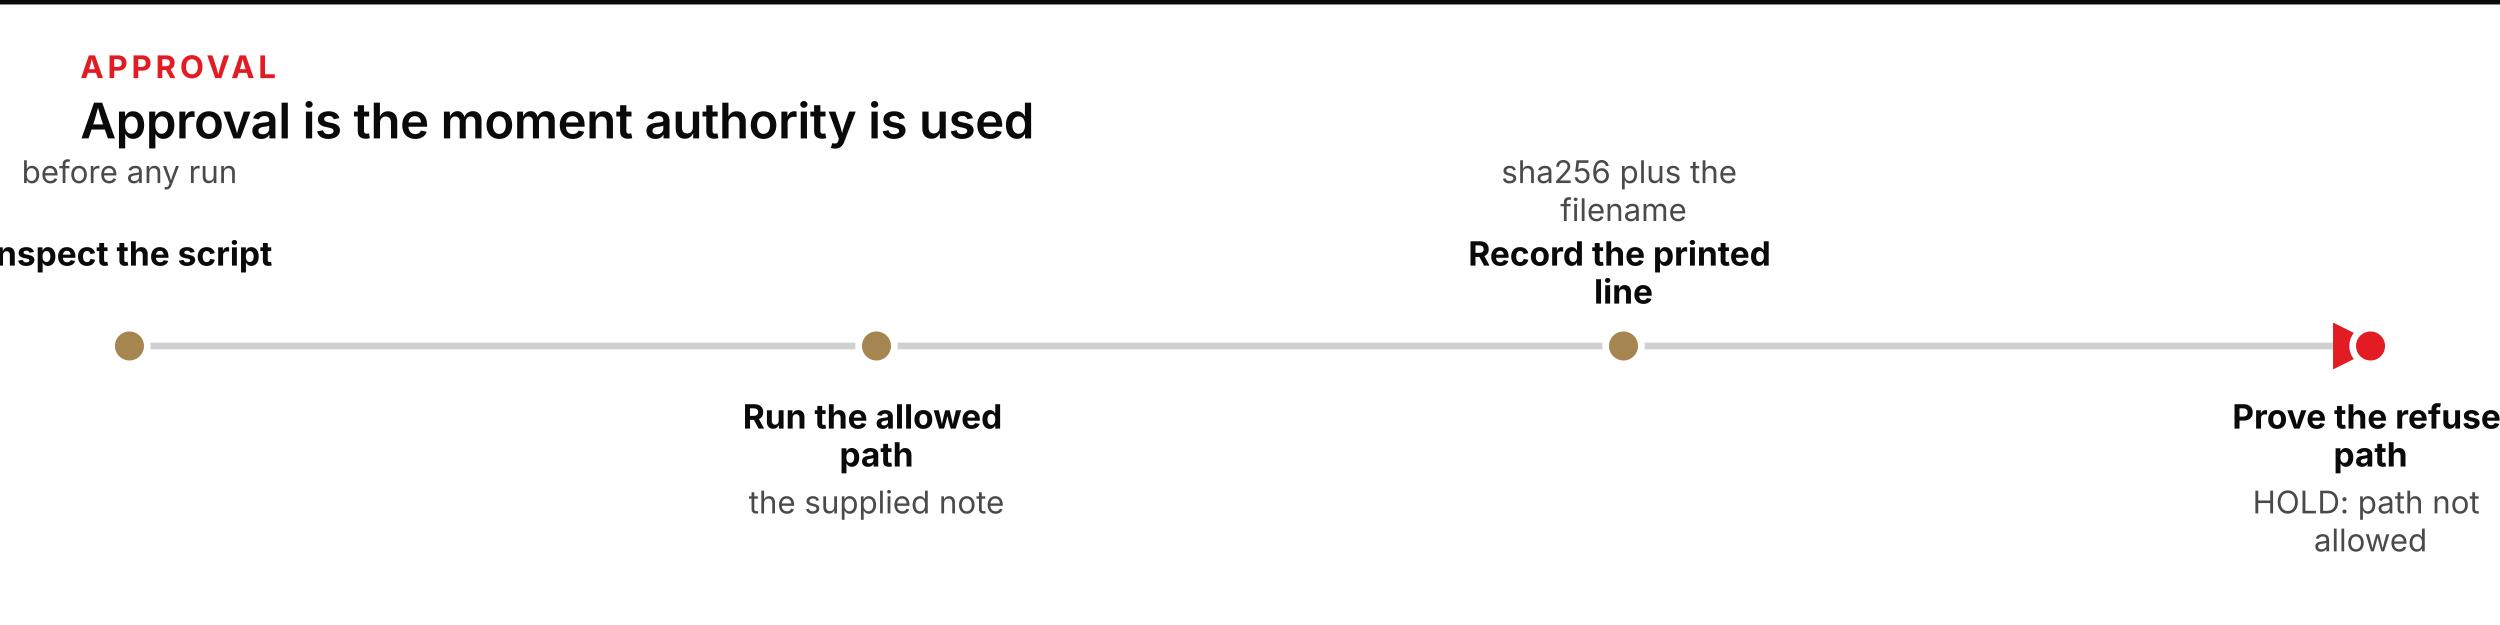
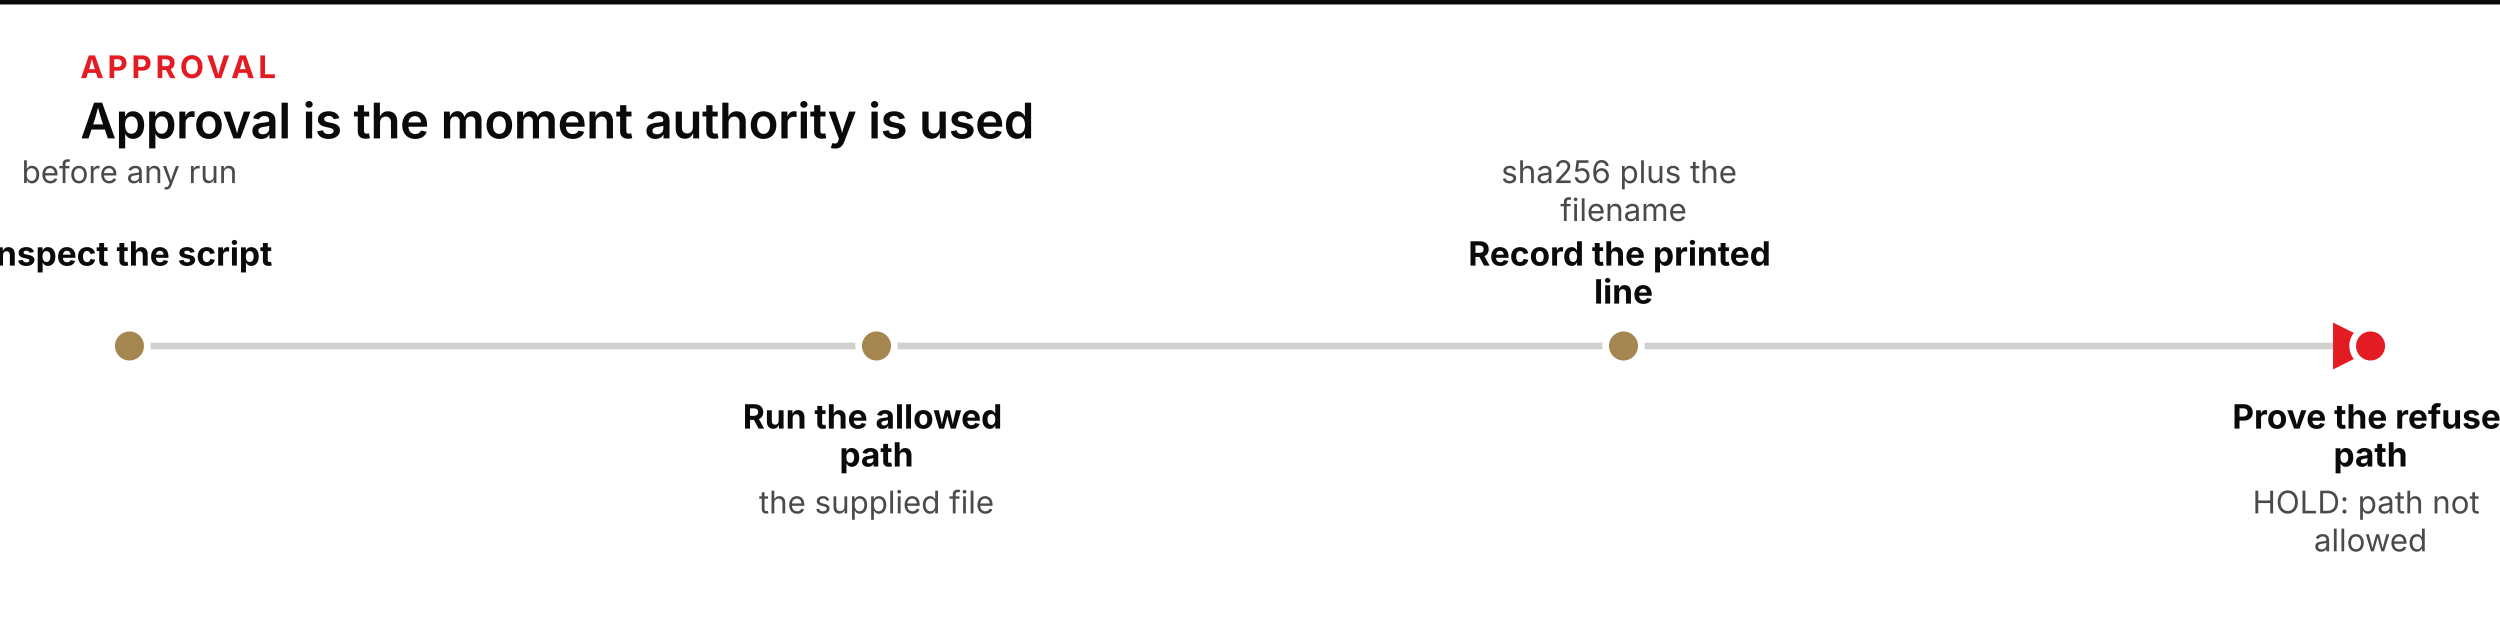
<svg xmlns="http://www.w3.org/2000/svg" viewBox="0 0 1120 280" width="1120" height="280" role="img" aria-labelledby="m03-approval-edge-title m03-approval-edge-desc">
  <style>
    text { font-family: Inter, "IBM Plex Sans", "Helvetica Neue", Arial, sans-serif; fill: #0A0A0A; }
    .eyebrow, .step, .micro { font-size: 14px; font-weight: 650; letter-spacing: 1.7px; }
    .eyebrow { fill: #E31C23; }
    .step, .micro { fill: #6B6B6B; }
    .figure-title { font-size: 22px; font-weight: 600; letter-spacing: -0.2px; }
    .label { font-size: 15px; font-weight: 650; }
    .body { font-size: 14px; font-weight: 430; fill: #4A4A4A; }
  </style>
  <rect width="1120" height="280" fill="#FFFFFF" />
  <path d="M 0 0 H 1120" stroke="#0A0A0A" stroke-width="4" />
  <text class="eyebrow" x="36" y="35">APPROVAL</text>
  <text class="figure-title" x="36" y="62" text-anchor="start">
    <tspan x="36" dy="0">Approval is the moment authority is used</tspan>
  </text>
  <defs>
    <marker id="m03-approval-edge-arrow" viewBox="0 0 10 10" refX="8" refY="5" markerWidth="7" markerHeight="7" orient="auto-start-reverse">
      <path d="M 0 0 L 10 5 L 0 10 z" fill="#E31C23" />
    </marker>
  </defs>
  <path d="M 58 155 H 1062" stroke="#D0D0D0" stroke-width="3" marker-end="url(#m03-approval-edge-arrow)" />
  <circle cx="58" cy="155" r="8" fill="#A58650" stroke="#FFFFFF" stroke-width="3" />
  <text class="label" x="58" y="119" text-anchor="middle">
    <tspan x="58" dy="0">Inspect the script</tspan>
  </text>
  <text class="body" x="58" y="82" text-anchor="middle">
    <tspan x="58" dy="0">before any run</tspan>
  </text>
  <circle cx="392.667" cy="155" r="8" fill="#A58650" stroke="#FFFFFF" stroke-width="3" />
  <text class="label" x="392.667" y="192" text-anchor="middle">
    <tspan x="392.667" dy="0">Run the allowed</tspan>
    <tspan x="392.667" dy="17">path</tspan>
  </text>
  <text class="body" x="392.667" y="230" text-anchor="middle">
-     <tspan x="392.667" dy="0">the supplied note</tspan>
+     <tspan x="392.667" dy="0">the supplied file</tspan>
  </text>
  <circle cx="727.333" cy="155" r="8" fill="#A58650" stroke="#FFFFFF" stroke-width="3" />
  <text class="label" x="727.333" y="119" text-anchor="middle">
    <tspan x="727.333" dy="0">Record the printed</tspan>
    <tspan x="727.333" dy="17">line</tspan>
  </text>
  <text class="body" x="727.333" y="82" text-anchor="middle">
    <tspan x="727.333" dy="0">sha256 plus the</tspan>
    <tspan x="727.333" dy="17">filename</tspan>
  </text>
  <circle cx="1062" cy="155" r="8" fill="#E31C23" stroke="#FFFFFF" stroke-width="3" />
  <text class="label" x="1062" y="192" text-anchor="middle">
    <tspan x="1062" dy="0">Prove the refuse</tspan>
    <tspan x="1062" dy="17">path</tspan>
  </text>
  <text class="body" x="1062" y="230" text-anchor="middle">
    <tspan x="1062" dy="0">HOLD: path not</tspan>
    <tspan x="1062" dy="17">allowed</tspan>
  </text>
</svg>
